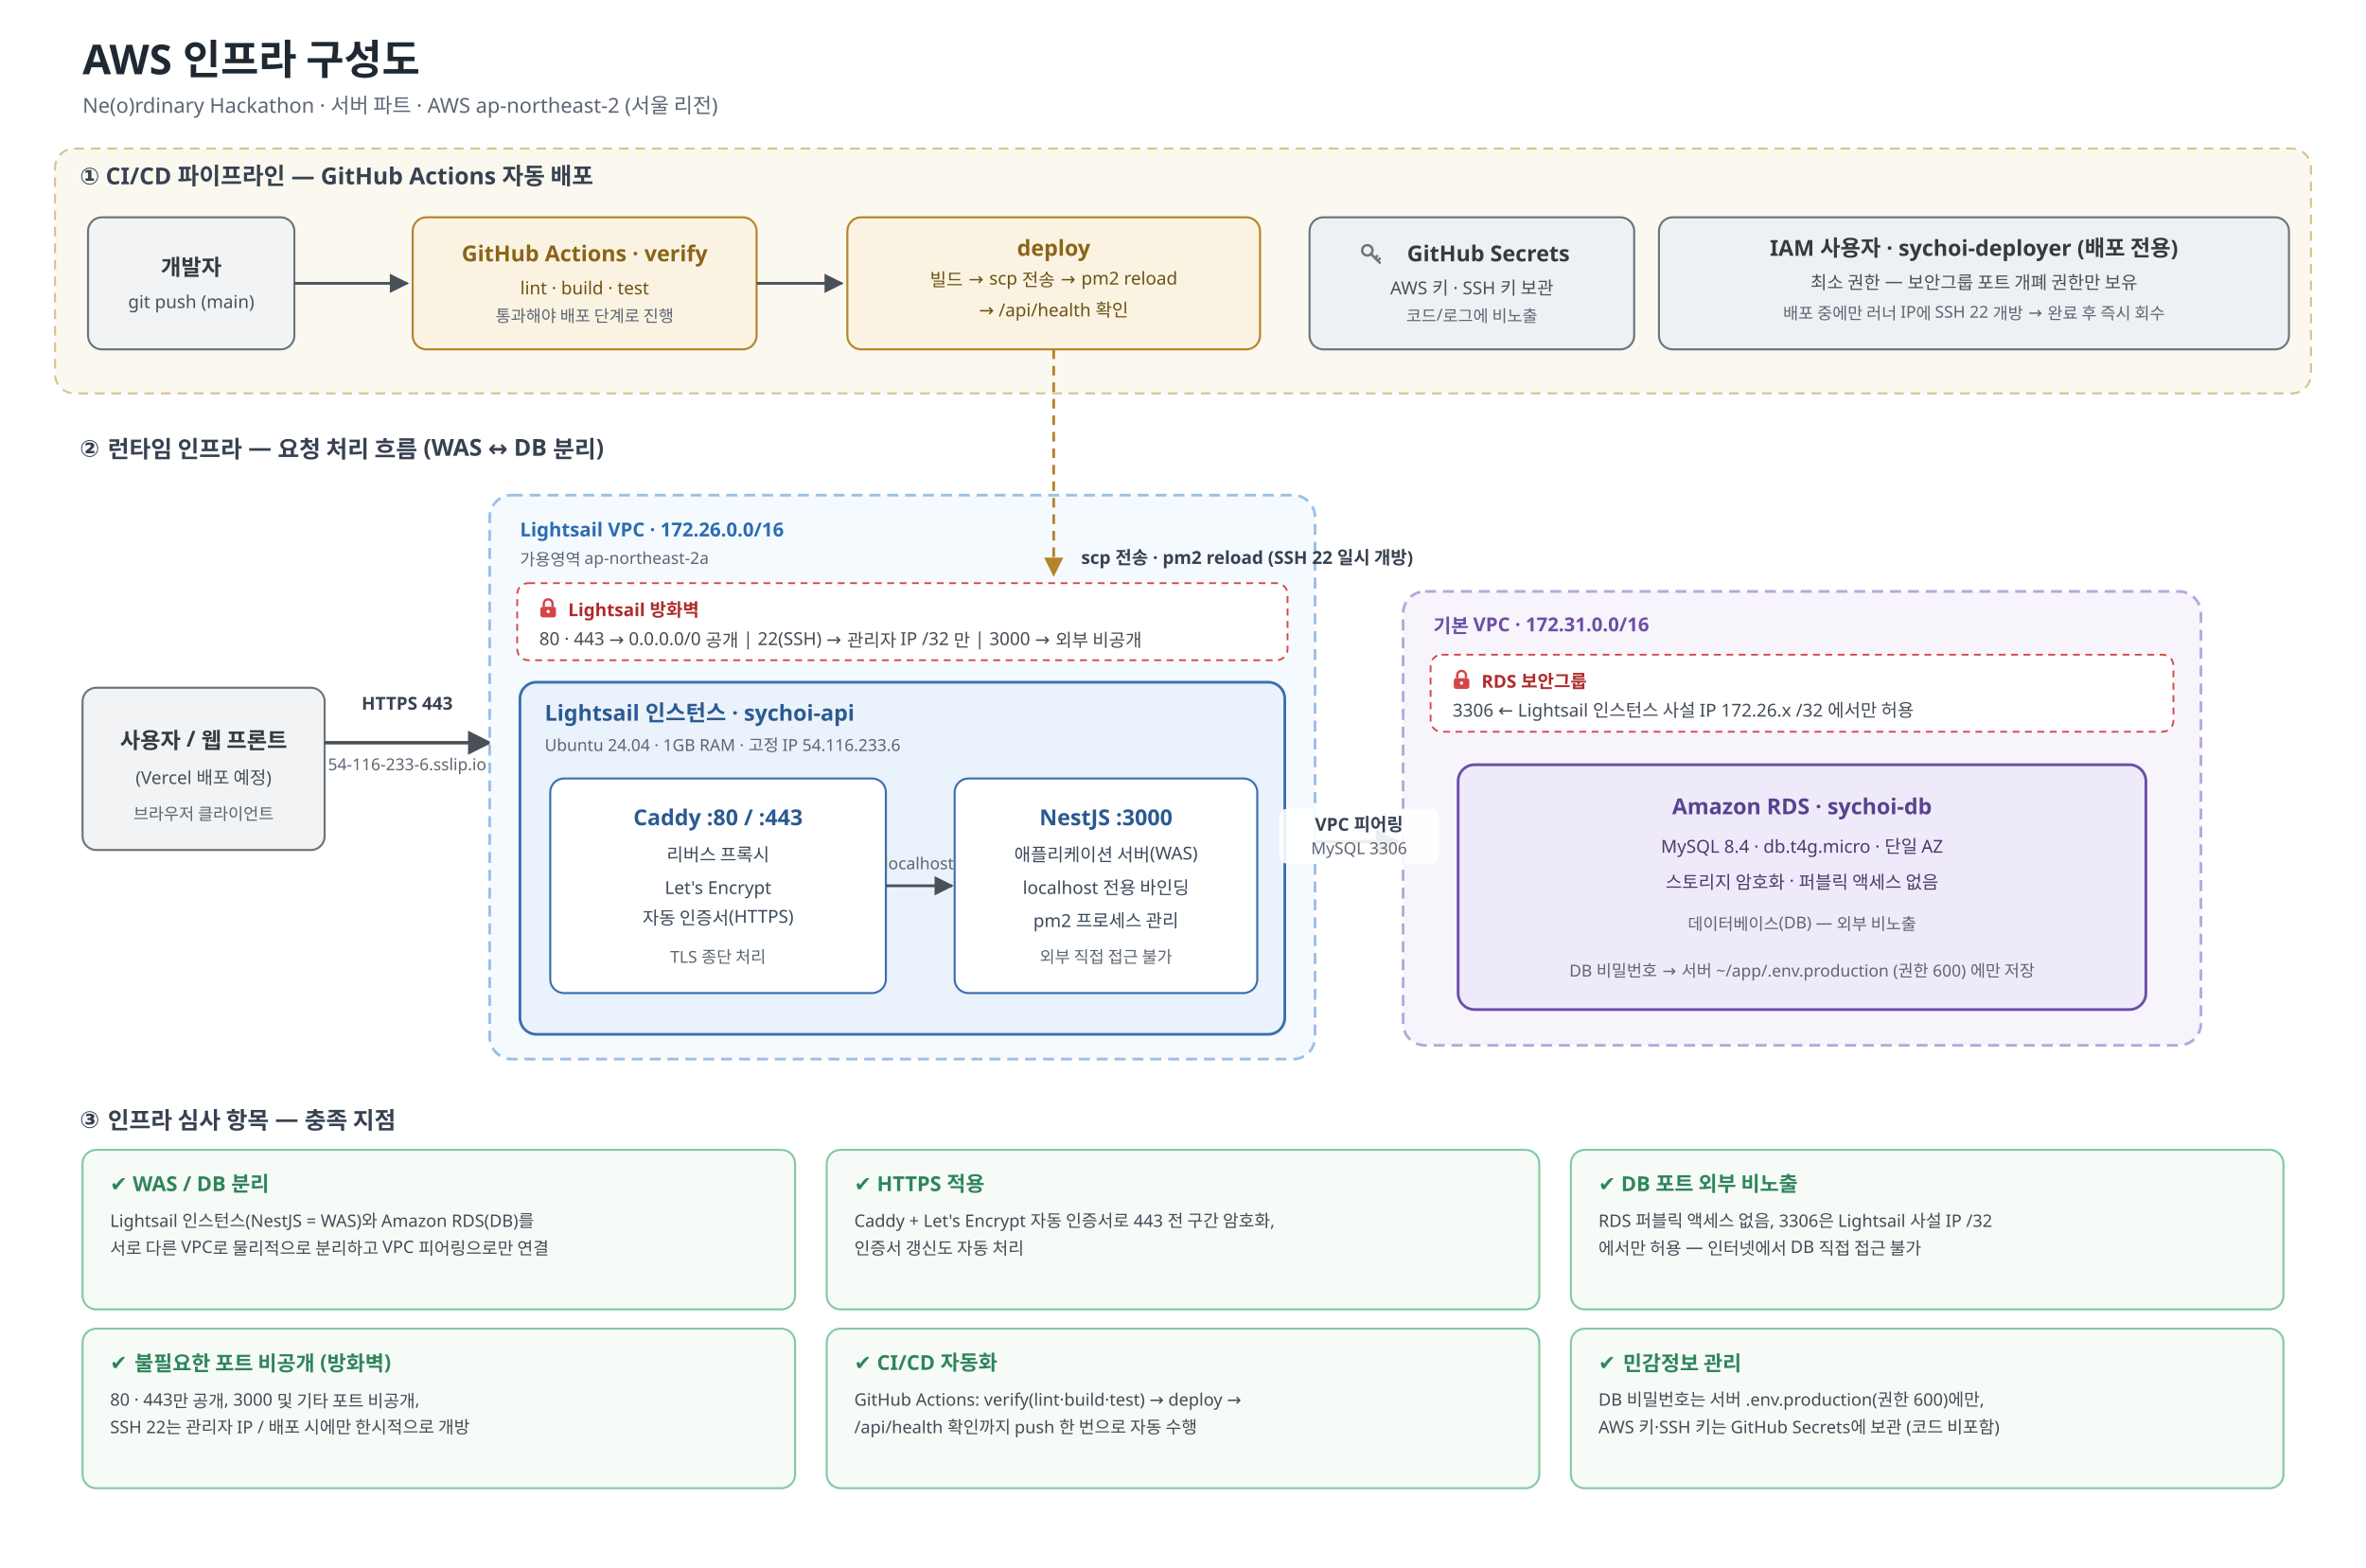
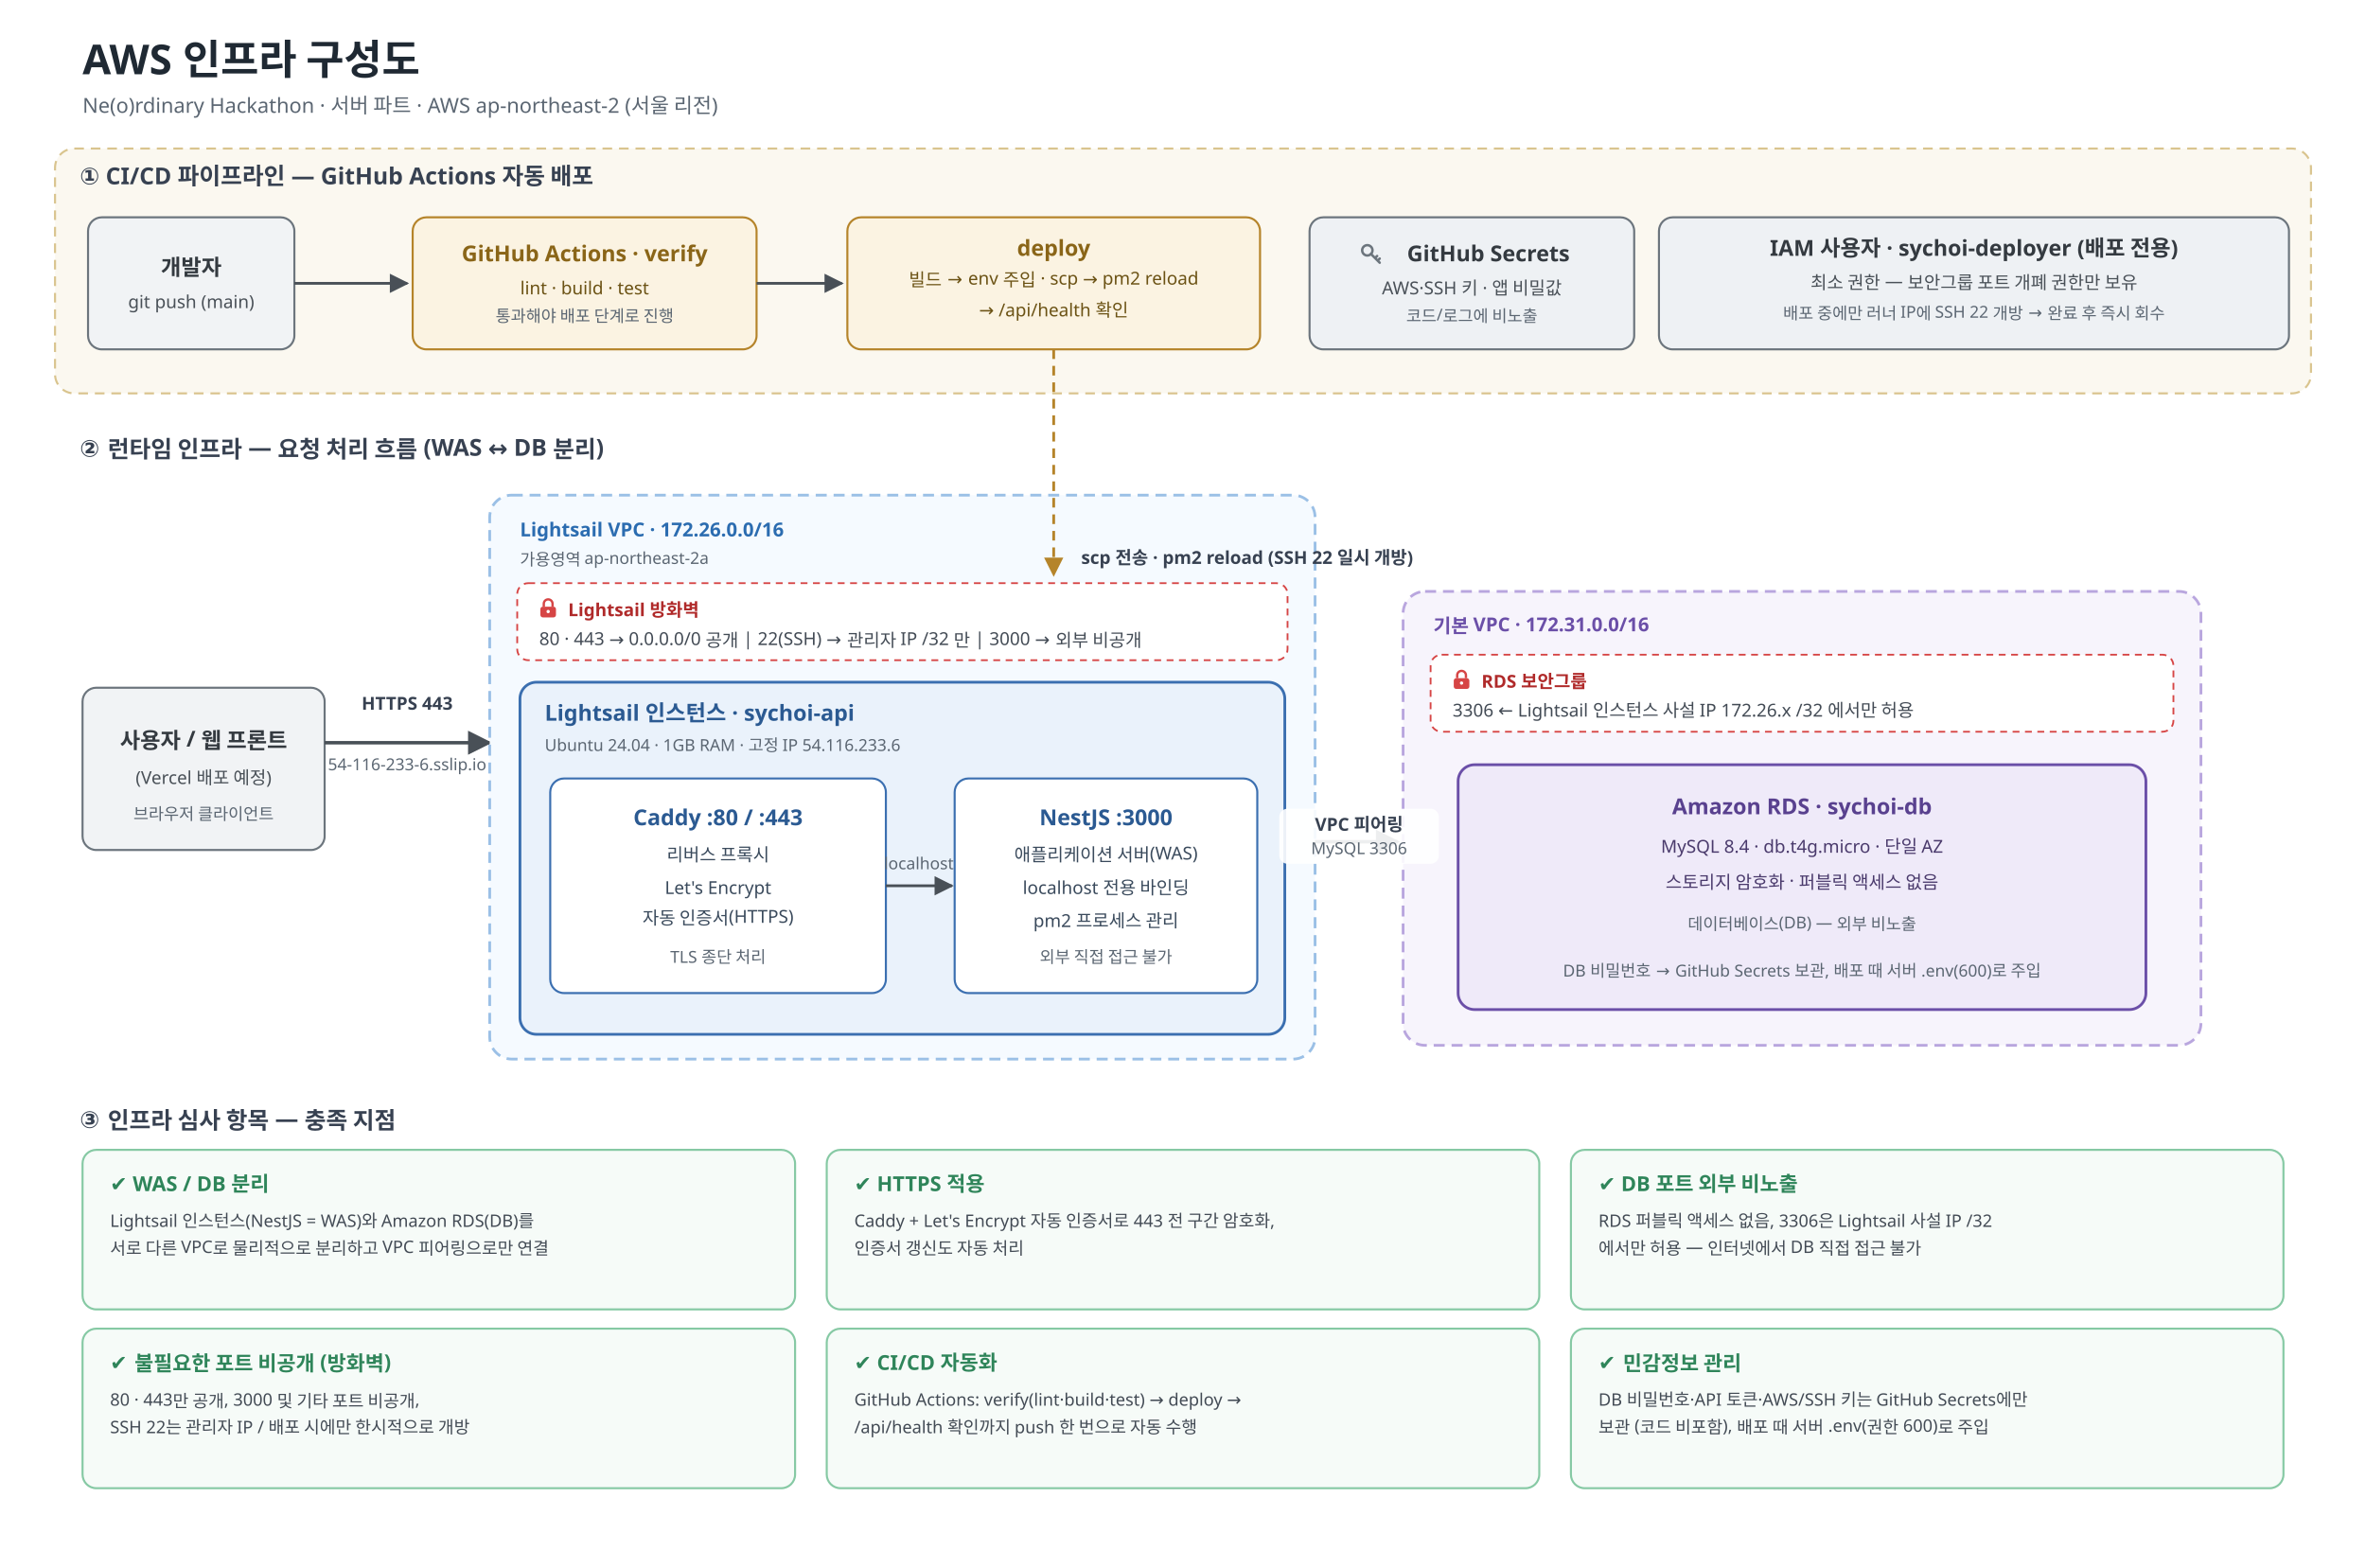
<svg xmlns="http://www.w3.org/2000/svg" width="1720" height="1140" viewBox="0 0 1720 1140" font-family="'Apple SD Gothic Neo','Noto Sans KR','Malgun Gothic','Pretendard',sans-serif">
  <defs>
    <marker id="arrow" viewBox="0 0 10 10" refX="9" refY="5" markerWidth="7" markerHeight="7" orient="auto-start-reverse">
      <path d="M0,0 L10,5 L0,10 z" fill="#495057" />
    </marker>
    <marker id="arrowDash" viewBox="0 0 10 10" refX="9" refY="5" markerWidth="7" markerHeight="7" orient="auto-start-reverse">
      <path d="M0,0 L10,5 L0,10 z" fill="#B5842A" />
    </marker>
    <style>
      .ttl{font-size:30px;font-weight:700;fill:#1f2933}
      .sub{font-size:15px;fill:#5b6672}
      .sect{font-size:17px;font-weight:700;fill:#374151}
      .bxttl{font-size:16px;font-weight:700}
      .bx{font-size:13px}
      .sm{font-size:12px;fill:#5b6672}
      .lbl{font-size:13px;font-weight:600;fill:#374151}
      .lblbg{fill:#ffffff;opacity:0.9}
      .zone{font-size:14px;font-weight:700}
      .badgeT{font-size:15px;font-weight:700;fill:#1f2933}
      .badgeD{font-size:12.5px;fill:#434b55}
      .chk{font-size:15px;font-weight:700;fill:#2f855a}
    </style>
    <symbol id="lock" viewBox="0 0 24 24">
      <rect x="4" y="10" width="16" height="11" rx="2.5" fill="#D64545" />
      <path d="M7.5 10 V7 a4.5 4.5 0 0 1 9 0 V10" fill="none" stroke="#D64545" stroke-width="2.4" />
      <circle cx="12" cy="15" r="1.7" fill="#ffffff" />
    </symbol>
    <symbol id="key" viewBox="0 0 24 24">
      <circle cx="8" cy="8" r="5" fill="none" stroke="#6C757D" stroke-width="2.4" />
      <path d="M11.5 11.5 L20 20 M18 18 l2 -2 M15.5 15.5 l2 -2" stroke="#6C757D" stroke-width="2.4" fill="none" stroke-linecap="round" />
    </symbol>
  </defs>
  <rect x="0" y="0" width="1720" height="1140" fill="#ffffff" />
  <text x="60" y="54" class="ttl">AWS 인프라 구성도</text>
  <text x="60" y="82" class="sub">Ne(o)rdinary Hackathon · 서버 파트 · AWS ap-northeast-2 (서울 리전)</text>
  <rect x="40" y="108" width="1640" height="178" rx="14" fill="#FBF8F0" stroke="#D9C48E" stroke-width="1.5" stroke-dasharray="7 5" />
  <text x="58" y="134" class="sect">① CI/CD 파이프라인 — GitHub Actions 자동 배포</text>
  <rect x="64" y="158" width="150" height="96" rx="10" fill="#F1F3F5" stroke="#6C757D" stroke-width="1.5" />
  <text x="139" y="200" text-anchor="middle" class="bxttl" fill="#343a40">개발자</text>
  <text x="139" y="224" text-anchor="middle" class="bx" fill="#495057">git push (main)</text>
  <line x1="214" y1="206" x2="296" y2="206" stroke="#495057" stroke-width="2" marker-end="url(#arrow)" />
  <rect x="300" y="158" width="250" height="96" rx="10" fill="#FBF3E2" stroke="#B5842A" stroke-width="1.5" />
  <text x="425" y="190" text-anchor="middle" class="bxttl" fill="#8a6518">GitHub Actions · verify</text>
  <text x="425" y="214" text-anchor="middle" class="bx" fill="#6b5214">lint · build · test</text>
  <text x="425" y="234" text-anchor="middle" class="sm">통과해야 배포 단계로 진행</text>
  <line x1="550" y1="206" x2="612" y2="206" stroke="#495057" stroke-width="2" marker-end="url(#arrow)" />
  <rect x="616" y="158" width="300" height="96" rx="10" fill="#FBF3E2" stroke="#B5842A" stroke-width="1.5" />
  <text x="766" y="186" text-anchor="middle" class="bxttl" fill="#8a6518">deploy</text>
-   <text x="766" y="208" text-anchor="middle" class="bx" fill="#6b5214">빌드 → scp 전송 → pm2 reload</text>
+   <text x="766" y="208" text-anchor="middle" class="bx" fill="#6b5214">빌드 → env 주입 · scp → pm2 reload</text>
  <text x="766" y="230" text-anchor="middle" class="bx" fill="#6b5214">→ /api/health 확인</text>
  <rect x="952" y="158" width="236" height="96" rx="10" fill="#EEF1F4" stroke="#6C757D" stroke-width="1.5" />
  <use href="#key" x="988" y="176" width="18" height="18" />
  <text x="1082" y="190" text-anchor="middle" class="bxttl" fill="#343a40">GitHub Secrets</text>
-   <text x="1070" y="214" text-anchor="middle" class="bx" fill="#495057">AWS 키 · SSH 키 보관</text>
+   <text x="1070" y="214" text-anchor="middle" class="bx" fill="#495057">AWS·SSH 키 · 앱 비밀값</text>
  <text x="1070" y="234" text-anchor="middle" class="sm">코드/로그에 비노출</text>
  <rect x="1206" y="158" width="458" height="96" rx="10" fill="#EEF1F4" stroke="#6C757D" stroke-width="1.5" />
  <text x="1435" y="186" text-anchor="middle" class="bxttl" fill="#343a40">IAM 사용자 · sychoi-deployer (배포 전용)</text>
  <text x="1435" y="210" text-anchor="middle" class="bx" fill="#495057">최소 권한 — 보안그룹 포트 개폐 권한만 보유</text>
  <text x="1435" y="232" text-anchor="middle" class="sm">배포 중에만 러너 IP에 SSH 22 개방 → 완료 후 즉시 회수</text>
  <text x="58" y="332" class="sect">② 런타임 인프라 — 요청 처리 흐름 (WAS ↔ DB 분리)</text>
  <rect x="60" y="500" width="176" height="118" rx="10" fill="#F1F3F5" stroke="#6C757D" stroke-width="1.5" />
  <text x="148" y="544" text-anchor="middle" class="bxttl" fill="#343a40">사용자 / 웹 프론트</text>
  <text x="148" y="570" text-anchor="middle" class="bx" fill="#495057">(Vercel 배포 예정)</text>
  <text x="148" y="596" text-anchor="middle" class="sm">브라우저 클라이언트</text>
  <line x1="236" y1="540" x2="356" y2="540" stroke="#495057" stroke-width="2.5" marker-end="url(#arrow)" />
  <rect x="244" y="500" width="104" height="22" class="lblbg" />
  <text x="296" y="516" text-anchor="middle" class="lbl">HTTPS 443</text>
  <text x="296" y="560" text-anchor="middle" class="sm">54-116-233-6.sslip.io</text>
  <rect x="356" y="360" width="600" height="410" rx="16" fill="#F5FAFF" stroke="#9BC0E6" stroke-width="2" stroke-dasharray="8 5" />
  <text x="378" y="390" class="zone" fill="#2b6cb0">Lightsail VPC · 172.26.0.0/16</text>
  <text x="378" y="411" class="sm" fill="#4a7bb0">가용영역 ap-northeast-2a</text>
  <rect x="376" y="424" width="560" height="56" rx="8" fill="#ffffff" stroke="#D64545" stroke-width="1.3" stroke-dasharray="5 4" />
  <use href="#lock" x="390" y="434" width="17" height="17" />
  <text x="413" y="448" class="bx" fill="#b02a2a" font-weight="700">Lightsail 방화벽</text>
  <text x="392" y="469" class="bx" fill="#434b55">80 · 443 → 0.0.0.0/0 공개   |   22(SSH) → 관리자 IP /32 만   |   3000 → 외부 비공개</text>
  <rect x="378" y="496" width="556" height="256" rx="12" fill="#EAF2FB" stroke="#3B6FB0" stroke-width="2" />
  <text x="396" y="524" class="bxttl" fill="#2b5a92">Lightsail 인스턴스 · sychoi-api</text>
  <text x="396" y="546" class="sm" fill="#4a6c92">Ubuntu 24.04 · 1GB RAM · 고정 IP 54.116.233.6</text>
  <rect x="400" y="566" width="244" height="156" rx="10" fill="#ffffff" stroke="#3B6FB0" stroke-width="1.5" />
  <text x="522" y="600" text-anchor="middle" class="bxttl" fill="#2b5a92">Caddy  :80 / :443</text>
  <text x="522" y="626" text-anchor="middle" class="bx" fill="#3a4a5c">리버스 프록시</text>
  <text x="522" y="650" text-anchor="middle" class="bx" fill="#3a4a5c">Let's Encrypt</text>
  <text x="522" y="672" text-anchor="middle" class="bx" fill="#3a4a5c">자동 인증서(HTTPS)</text>
  <text x="522" y="700" text-anchor="middle" class="sm">TLS 종단 처리</text>
  <line x1="644" y1="644" x2="692" y2="644" stroke="#495057" stroke-width="2" marker-end="url(#arrow)" />
  <text x="668" y="632" text-anchor="middle" class="sm">localhost</text>
  <rect x="694" y="566" width="220" height="156" rx="10" fill="#ffffff" stroke="#3B6FB0" stroke-width="1.5" />
  <text x="804" y="600" text-anchor="middle" class="bxttl" fill="#2b5a92">NestJS  :3000</text>
  <text x="804" y="626" text-anchor="middle" class="bx" fill="#3a4a5c">애플리케이션 서버(WAS)</text>
  <text x="804" y="650" text-anchor="middle" class="bx" fill="#3a4a5c">localhost 전용 바인딩</text>
  <text x="804" y="674" text-anchor="middle" class="bx" fill="#3a4a5c">pm2 프로세스 관리</text>
  <text x="804" y="700" text-anchor="middle" class="sm">외부 직접 접근 불가</text>
  <line x1="956" y1="612" x2="1016" y2="612" stroke="#495057" stroke-width="2.5" marker-end="url(#arrow)" />
  <rect x="1020" y="430" width="580" height="330" rx="16" fill="#F7F4FC" stroke="#B9A6DE" stroke-width="2" stroke-dasharray="8 5" />
  <text x="1042" y="460" class="zone" fill="#6b4fa8">기본 VPC · 172.31.0.0/16</text>
  <rect x="1040" y="476" width="540" height="56" rx="8" fill="#ffffff" stroke="#D64545" stroke-width="1.3" stroke-dasharray="5 4" />
  <use href="#lock" x="1054" y="486" width="17" height="17" />
  <text x="1077" y="500" class="bx" fill="#b02a2a" font-weight="700">RDS 보안그룹</text>
  <text x="1056" y="521" class="bx" fill="#434b55">3306 ← Lightsail 인스턴스 사설 IP 172.26.x /32 에서만 허용</text>
  <rect x="1060" y="556" width="500" height="178" rx="12" fill="#EFEAF9" stroke="#6B4FA8" stroke-width="2" />
  <text x="1310" y="592" text-anchor="middle" class="bxttl" fill="#59418f">Amazon RDS · sychoi-db</text>
  <text x="1310" y="620" text-anchor="middle" class="bx" fill="#4a3a6c">MySQL 8.4 · db.t4g.micro · 단일 AZ</text>
  <text x="1310" y="646" text-anchor="middle" class="bx" fill="#4a3a6c">스토리지 암호화 · 퍼블릭 액세스 없음</text>
  <text x="1310" y="676" text-anchor="middle" class="sm">데이터베이스(DB) — 외부 비노출</text>
-   <text x="1310" y="710" text-anchor="middle" class="sm">DB 비밀번호 → 서버 ~/app/.env.production (권한 600) 에만 저장</text>
+   <text x="1310" y="710" text-anchor="middle" class="sm">DB 비밀번호 → GitHub Secrets 보관, 배포 때 서버 .env(600)로 주입</text>
  <rect x="930" y="588" width="116" height="40" rx="6" class="lblbg" />
  <text x="988" y="604" text-anchor="middle" class="lbl">VPC 피어링</text>
  <text x="988" y="621" text-anchor="middle" class="sm">MySQL 3306</text>
  <path d="M766,254 L766,418" fill="none" stroke="#B5842A" stroke-width="2" stroke-dasharray="7 5" marker-end="url(#arrowDash)" />
  <text x="786" y="410" class="lbl" fill="#8a6518">scp 전송 · pm2 reload (SSH 22 일시 개방)</text>
  <text x="58" y="820" class="sect">③ 인프라 심사 항목 — 충족 지점</text>
  <rect x="60" y="836" width="518" height="116" rx="10" fill="#F6FBF8" stroke="#86C9A4" stroke-width="1.5" />
  <text x="80" y="866" class="chk">✔ WAS / DB 분리</text>
  <text x="80" y="892" class="badgeD">Lightsail 인스턴스(NestJS = WAS)와 Amazon RDS(DB)를</text>
  <text x="80" y="912" class="badgeD">서로 다른 VPC로 물리적으로 분리하고 VPC 피어링으로만 연결</text>
  <rect x="601" y="836" width="518" height="116" rx="10" fill="#F6FBF8" stroke="#86C9A4" stroke-width="1.5" />
  <text x="621" y="866" class="chk">✔ HTTPS 적용</text>
  <text x="621" y="892" class="badgeD">Caddy + Let's Encrypt 자동 인증서로 443 전 구간 암호화,</text>
  <text x="621" y="912" class="badgeD">인증서 갱신도 자동 처리</text>
  <rect x="1142" y="836" width="518" height="116" rx="10" fill="#F6FBF8" stroke="#86C9A4" stroke-width="1.5" />
  <text x="1162" y="866" class="chk">✔ DB 포트 외부 비노출</text>
  <text x="1162" y="892" class="badgeD">RDS 퍼블릭 액세스 없음, 3306은 Lightsail 사설 IP /32</text>
  <text x="1162" y="912" class="badgeD">에서만 허용 — 인터넷에서 DB 직접 접근 불가</text>
  <rect x="60" y="966" width="518" height="116" rx="10" fill="#F6FBF8" stroke="#86C9A4" stroke-width="1.5" />
  <text x="80" y="996" class="chk">✔ 불필요한 포트 비공개 (방화벽)</text>
  <text x="80" y="1022" class="badgeD">80 · 443만 공개, 3000 및 기타 포트 비공개,</text>
  <text x="80" y="1042" class="badgeD">SSH 22는 관리자 IP / 배포 시에만 한시적으로 개방</text>
  <rect x="601" y="966" width="518" height="116" rx="10" fill="#F6FBF8" stroke="#86C9A4" stroke-width="1.5" />
  <text x="621" y="996" class="chk">✔ CI/CD 자동화</text>
  <text x="621" y="1022" class="badgeD">GitHub Actions: verify(lint·build·test) → deploy →</text>
  <text x="621" y="1042" class="badgeD">/api/health 확인까지 push 한 번으로 자동 수행</text>
  <rect x="1142" y="966" width="518" height="116" rx="10" fill="#F6FBF8" stroke="#86C9A4" stroke-width="1.5" />
  <text x="1162" y="996" class="chk">✔ 민감정보 관리</text>
-   <text x="1162" y="1022" class="badgeD">DB 비밀번호는 서버 .env.production(권한 600)에만,</text>
-   <text x="1162" y="1042" class="badgeD">AWS 키·SSH 키는 GitHub Secrets에 보관 (코드 비포함)</text>
+   <text x="1162" y="1022" class="badgeD">DB 비밀번호·API 토큰·AWS/SSH 키는 GitHub Secrets에만</text>
+   <text x="1162" y="1042" class="badgeD">보관 (코드 비포함), 배포 때 서버 .env(권한 600)로 주입</text>
</svg>
